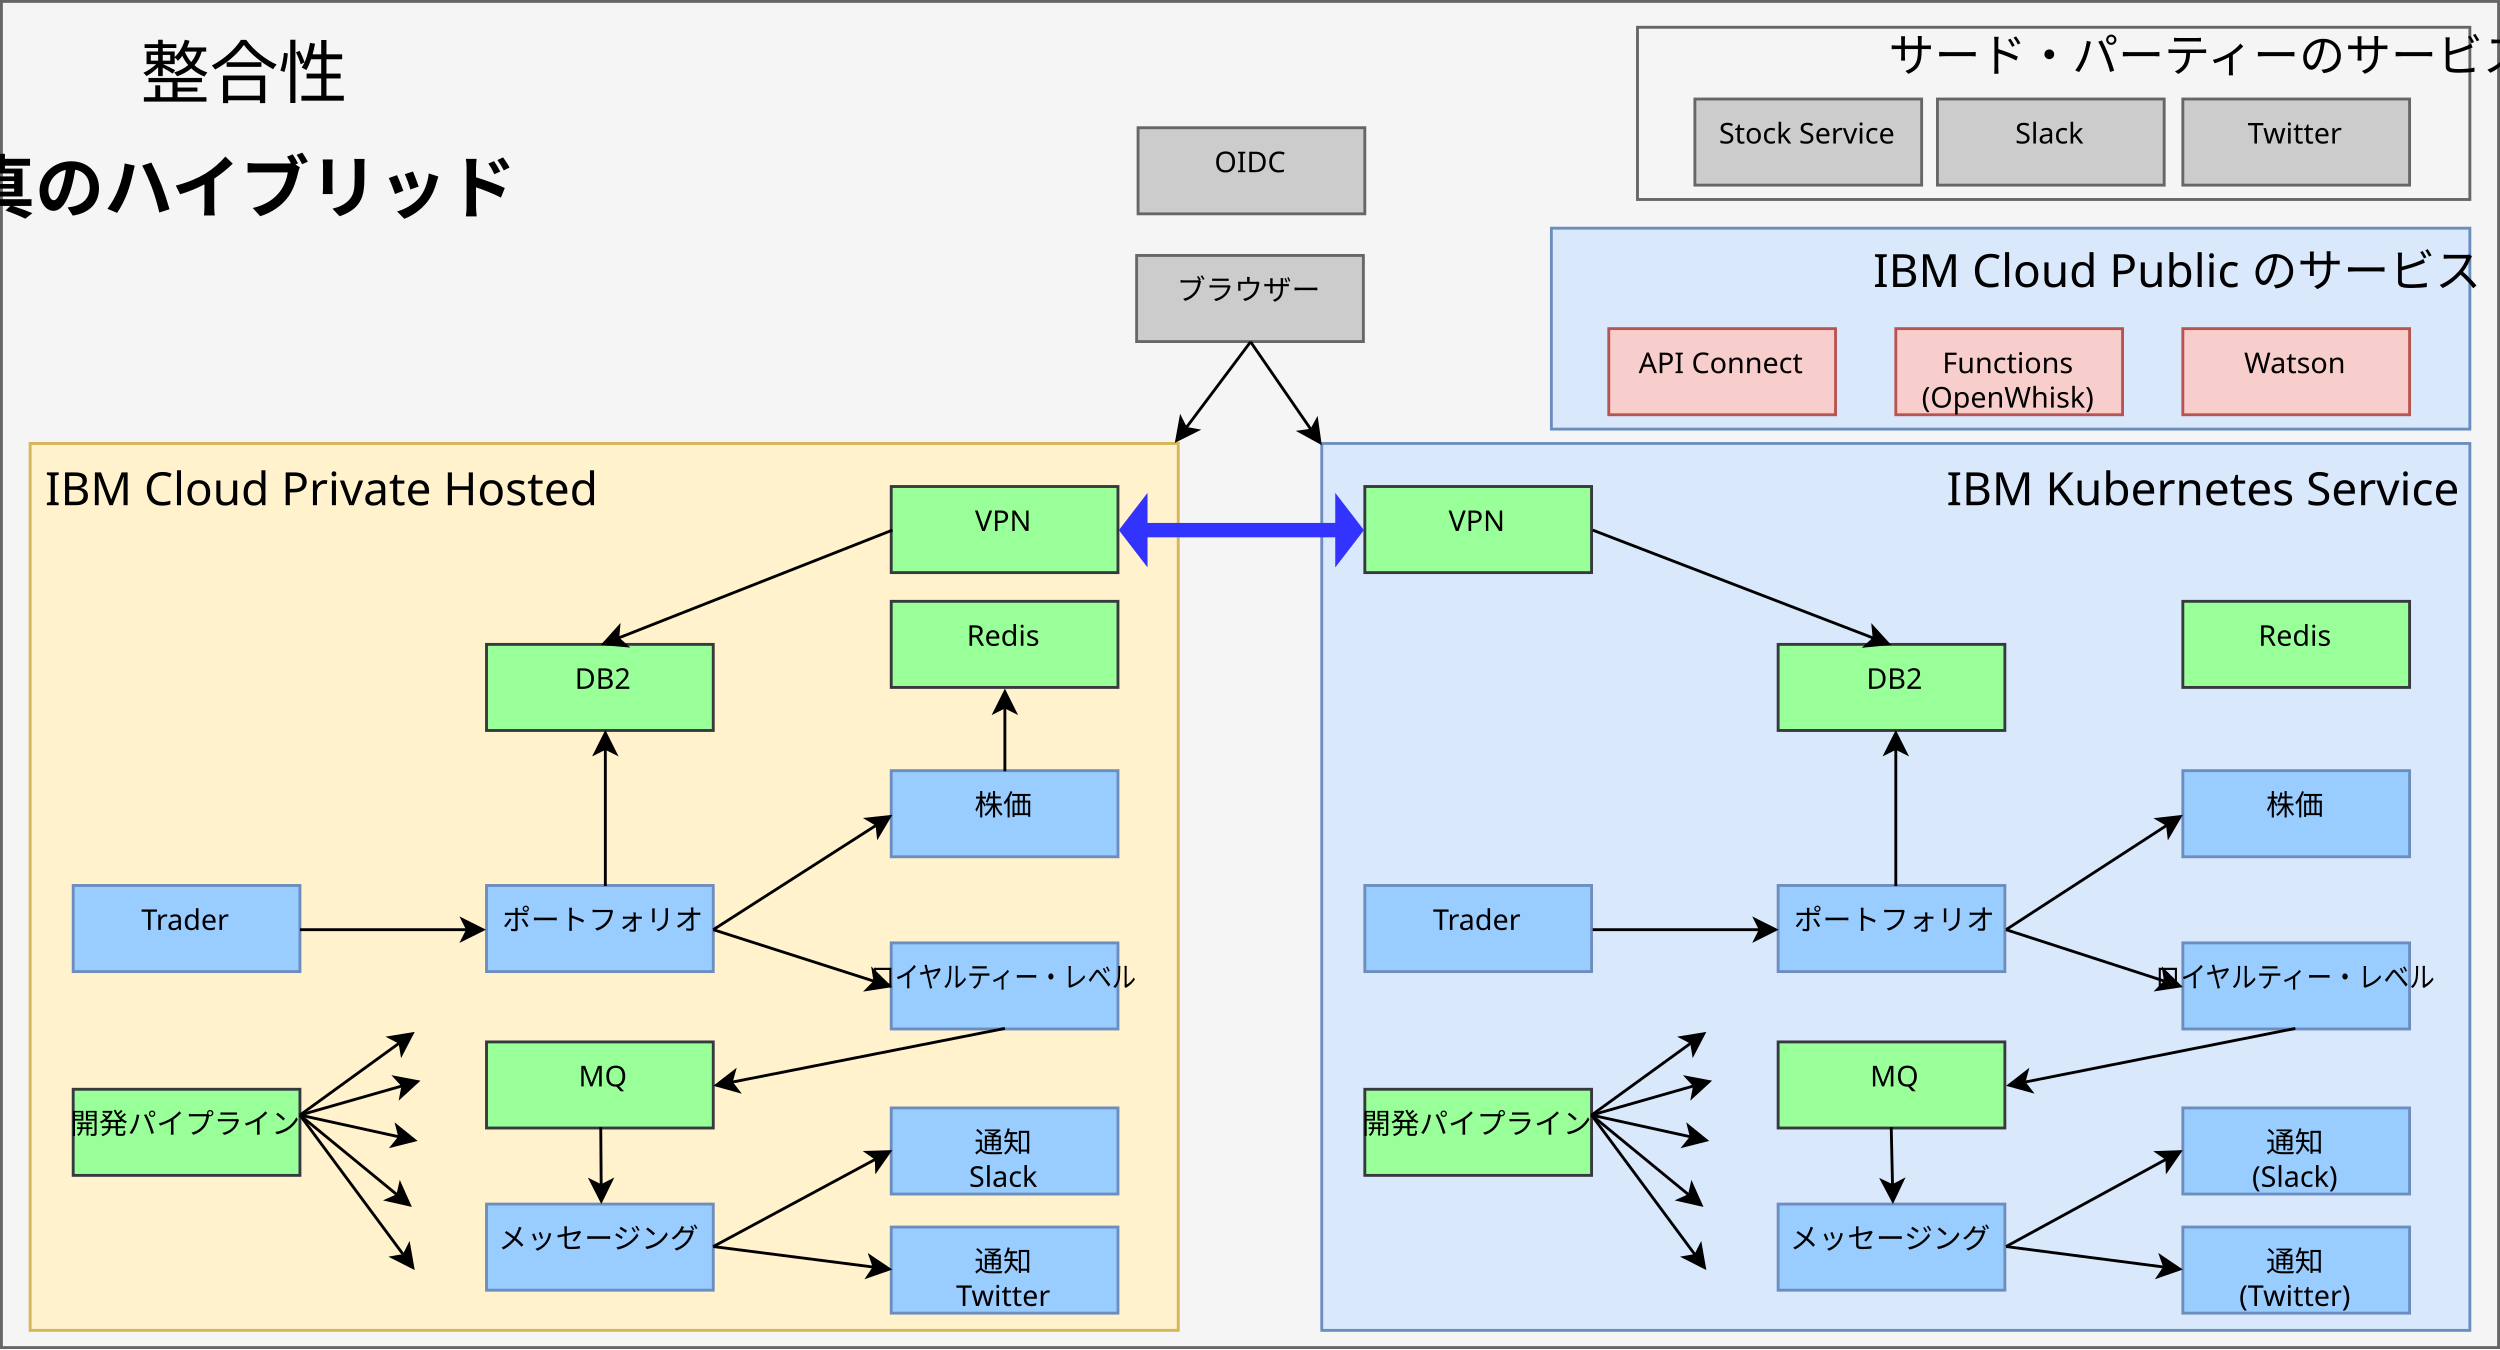
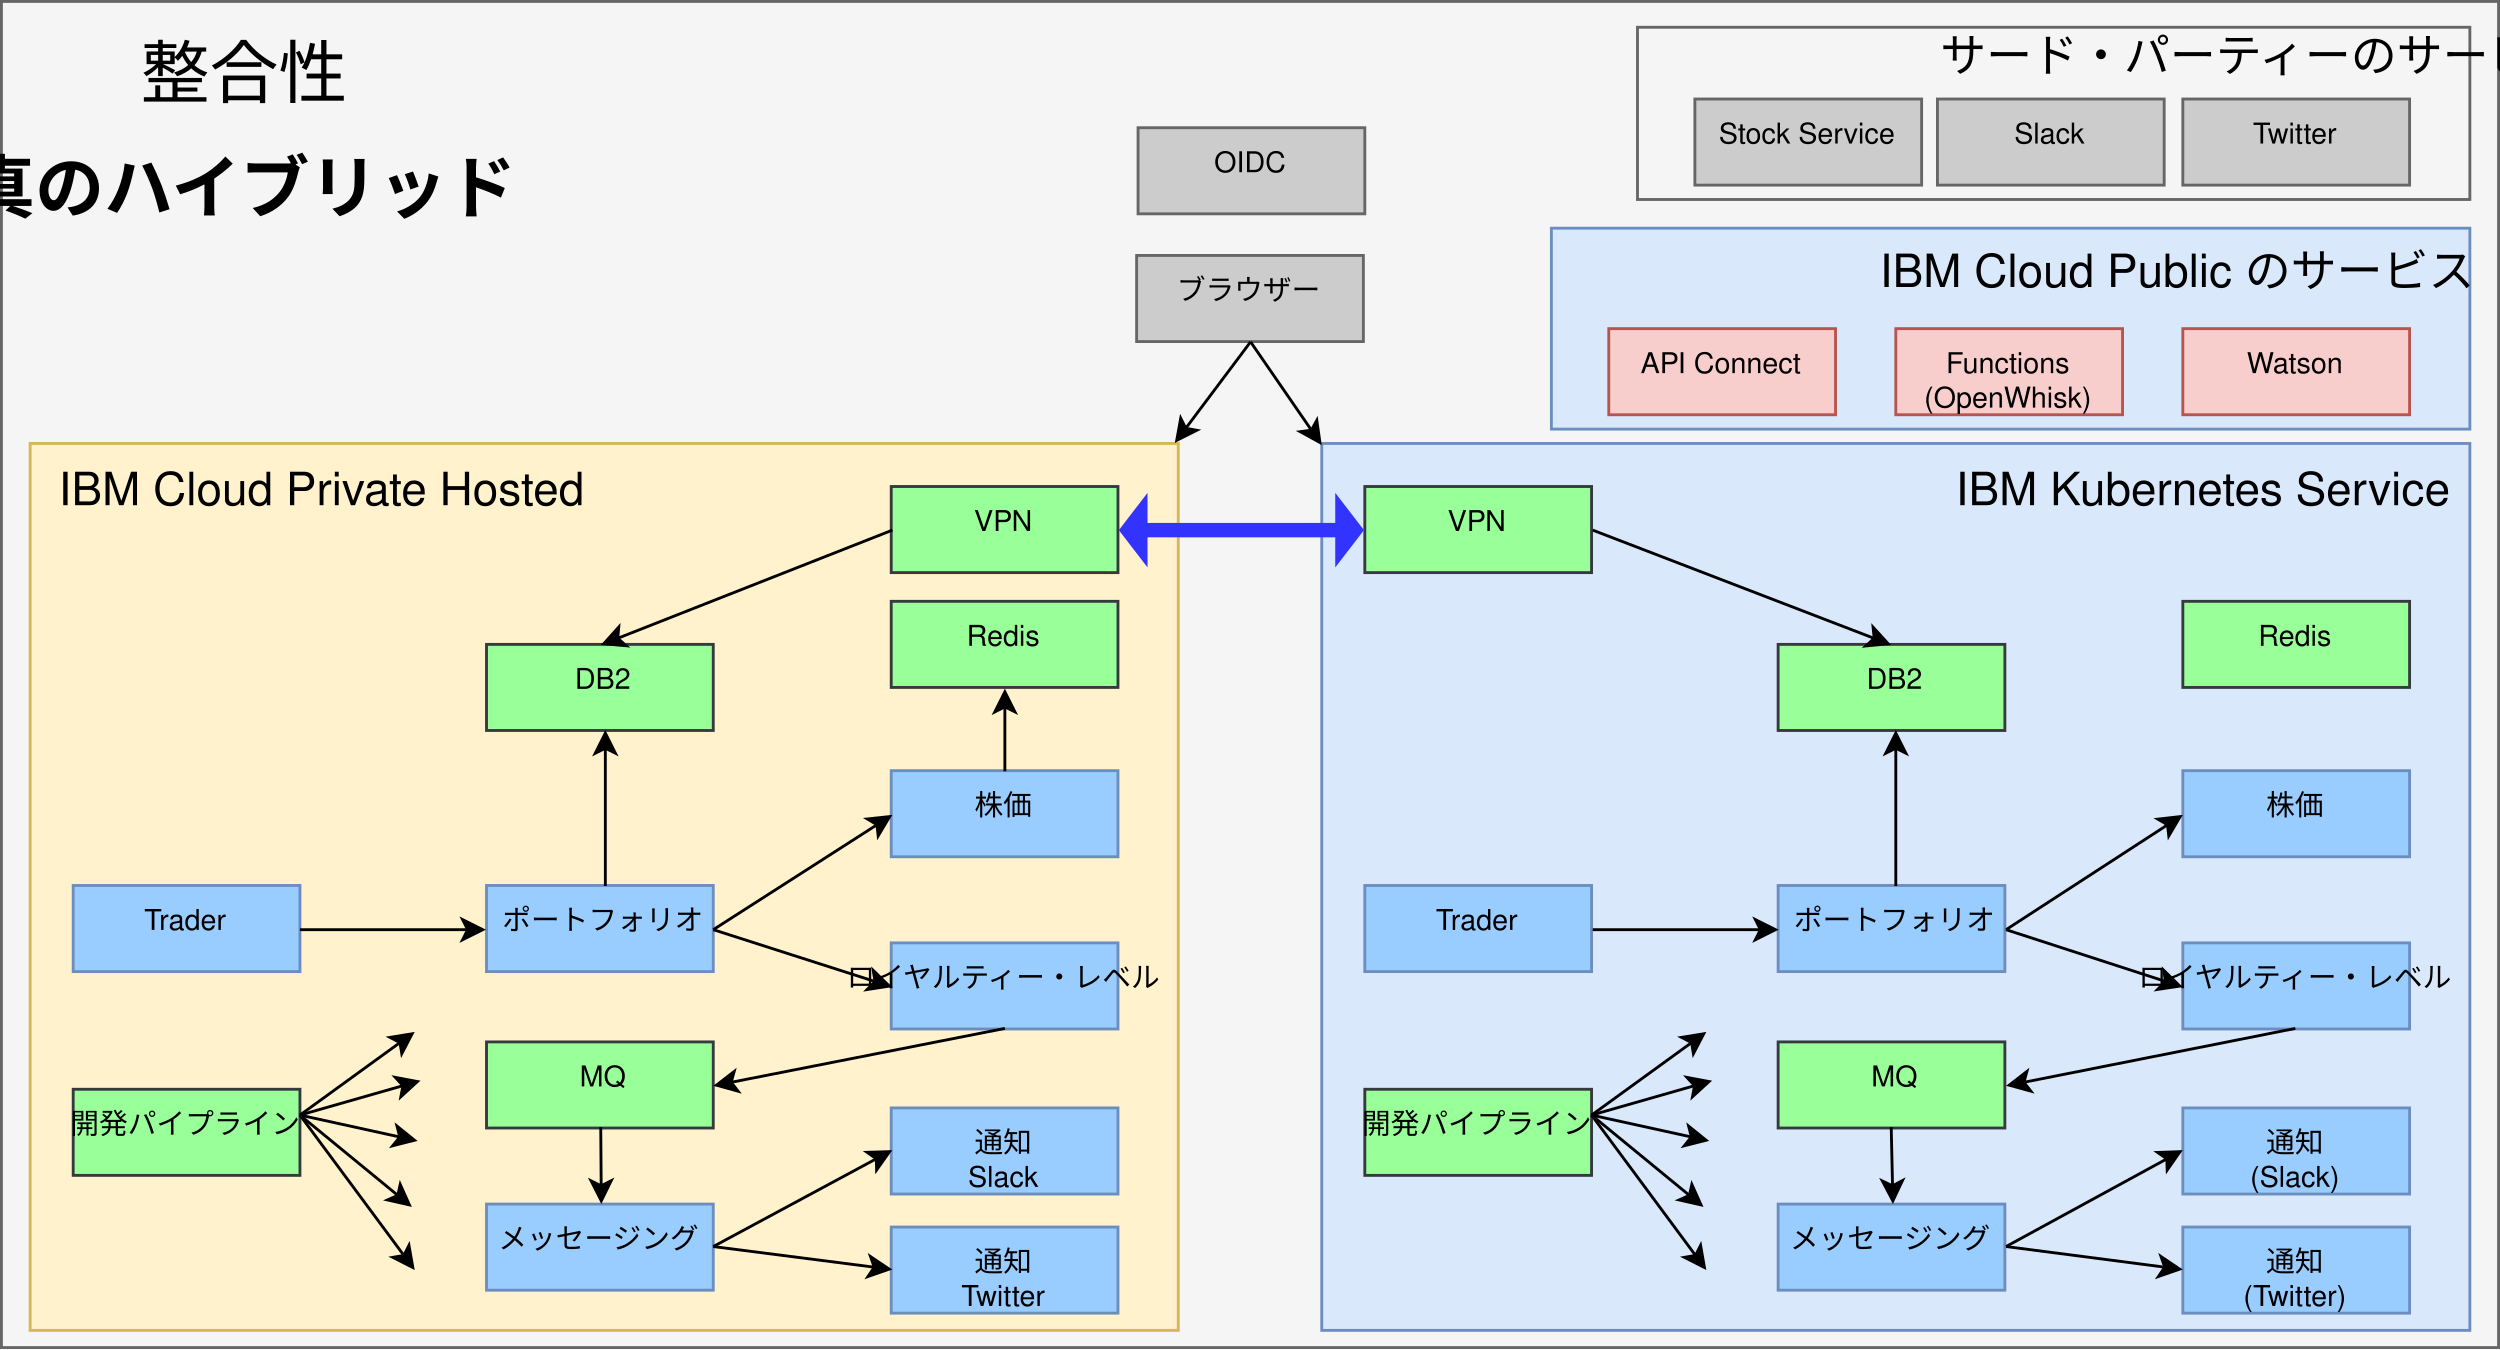
- <svg xmlns="http://www.w3.org/2000/svg" width="871px" height="470px" version="1.1" id="svg382">
-   <defs id="defs386" />
-   <rect style="fill:#f5f5f5;stroke:#666666" y="0.5" x="0.5" id="rect4" pointer-events="none" height="469" width="870" />
-   <g style="font-size:24px;font-family:'MS UI Gothic';text-anchor:middle" id="g8" font-size="24px" transform="translate(0.5,0.5)">
-     <text id="text6" y="33.5" x="84.5">整合性</text>
-   </g>
-   <g style="font-weight:bold;font-size:24px;font-family:'MS UI Gothic';text-anchor:middle" id="g12" font-weight="bold" font-size="24px" transform="translate(0.5,0.5)">
-     <text id="text10" y="73.5" x="83.5">真のハイブリッド</text>
-   </g>
-   <rect style="fill:#fff2cc;stroke:#d6b656" id="rect14" pointer-events="none" height="309" width="400" y="154.5" x="10.5" />
-   <g style="font-size:16px;font-family:'MS UI Gothic';text-anchor:middle" id="g18" font-size="16px" transform="translate(0.5,0.5)">
-     <text id="text16" y="175.5" x="111.5">IBM Cloud Private Hosted</text>
-   </g>
-   <rect style="fill:#99ff99;stroke:#36393d" id="rect20" pointer-events="none" height="30" width="79" y="224.5" x="169.5" />
-   <g style="font-size:10px;font-family:'MS UI Gothic';text-anchor:middle" id="g24" font-size="10px" transform="translate(0.5,0.5)">
-     <text id="text22" y="239.5" x="209.5">DB2</text>
-   </g>
-   <rect style="fill:#99ff99;stroke:#36393d" id="rect26" pointer-events="none" height="30" width="79" y="169.5" x="310.5" />
-   <g style="font-size:10px;font-family:'MS UI Gothic';text-anchor:middle" id="g30" font-size="10px" transform="translate(0.5,0.5)">
-     <text id="text28" y="184.5" x="349">VPN</text>
-   </g>
-   <rect style="fill:#99ff99;stroke:#36393d" id="rect32" pointer-events="none" height="30" width="79" y="209.5" x="310.5" />
-   <g style="font-size:10px;font-family:'MS UI Gothic';text-anchor:middle" id="g36" font-size="10px" transform="translate(0.5,0.5)">
-     <text id="text34" y="224.5" x="349">Redis</text>
-   </g>
-   <rect style="fill:#99ff99;stroke:#36393d" id="rect38" pointer-events="none" height="30" width="79" y="379.5" x="25.5" />
-   <g style="font-size:10px;font-family:'MS UI Gothic';text-anchor:middle" id="g42" font-size="10px" transform="translate(0.5,0.5)">
-     <text id="text40" y="394.5" x="64">開発パイプライン</text>
-   </g>
-   <g id="g50" pointer-events="none" transform="translate(0.5,0.5)">
-     <path style="fill:none;stroke:#000000;stroke-miterlimit:10" id="path44" stroke-miterlimit="10" d="m 310.4,184.2 -95.67,37.67" />
-     <path style="stroke:#000000;stroke-miterlimit:10" id="path46" stroke-miterlimit="10" d="m 209.84,223.79 5.23,-5.82 -0.34,3.9 2.91,2.61 z" />
-     <rect style="fill:#99ff99;stroke:#36393d" id="rect48" height="30" width="79" y="362.5" x="169" />
-   </g>
-   <g style="font-size:10px;font-family:'MS UI Gothic';text-anchor:middle" id="g54" font-size="10px" transform="translate(0.5,0.5)">
-     <text id="text52" y="378" x="209.5">MQ</text>
-   </g>
-   <rect style="fill:#99ccff;stroke:#6c8ebf" id="rect56" pointer-events="none" height="30" width="79" y="308.5" x="25.5" />
-   <g style="font-size:10px;font-family:'MS UI Gothic';text-anchor:middle" id="g60" font-size="10px" transform="translate(0.5,0.5)">
-     <text id="text58" y="323.5" x="64">Trader</text>
-   </g>
-   <rect style="fill:#99ccff;stroke:#6c8ebf" id="rect62" pointer-events="none" height="30" width="79" y="308.5" x="169.5" />
-   <g style="font-size:10px;font-family:'MS UI Gothic';text-anchor:middle" id="g66" font-size="10px" transform="translate(0.5,0.5)">
-     <text id="text64" y="323.5" x="209.5">ポートフォリオ</text>
-   </g>
-   <rect style="fill:#99ccff;stroke:#6c8ebf" id="rect68" pointer-events="none" height="30" width="79" y="419.5" x="169.5" />
-   <g style="font-size:10px;font-family:'MS UI Gothic';text-anchor:middle" id="g72" font-size="10px" transform="translate(0.5,0.5)">
-     <text id="text70" y="434.5" x="208">メッセージング</text>
-   </g>
-   <rect style="fill:#99ccff;stroke:#6c8ebf" id="rect74" pointer-events="none" height="30" width="79" y="268.5" x="310.5" />
-   <g style="font-size:10px;font-family:'MS UI Gothic';text-anchor:middle" id="g78" font-size="10px" transform="translate(0.5,0.5)">
-     <text id="text76" y="283.5" x="349">株価</text>
-   </g>
-   <rect style="fill:#99ccff;stroke:#6c8ebf" id="rect80" pointer-events="none" height="30" width="79" y="328.5" x="310.5" />
-   <g style="font-size:10px;font-family:'MS UI Gothic';text-anchor:middle" id="g84" font-size="10px" transform="matrix(0.8481633,0,0,1,53.53845,0.5)">
-     <text id="text82" y="343.5" x="349">ロイヤルティー・レベル</text>
-   </g>
-   <rect style="fill:#99ccff;stroke:#6c8ebf" id="rect86" pointer-events="none" height="30" width="79" y="386" x="310.5" />
-   <g style="font-size:10px;font-family:'MS UI Gothic';text-anchor:middle" id="g92" font-size="10px" transform="translate(0.5,0.5)">
-     <text id="text88" y="401" x="349">通知</text>
-     <text id="text90" y="413" x="349">Slack</text>
-   </g>
-   <rect style="fill:#99ccff;stroke:#6c8ebf" id="rect94" pointer-events="none" height="30" width="79" y="427.5" x="310.5" />
-   <g style="font-size:10px;font-family:'MS UI Gothic';text-anchor:middle" id="g100" font-size="10px" transform="translate(0.5,0.5)">
-     <text id="text96" y="442.5" x="349">通知</text>
-     <text id="text98" y="454.5" x="349">Twitter</text>
-   </g>
-   <g id="g142" pointer-events="none" transform="translate(0.5,0.5)">
-     <g style="stroke:#000000;stroke-miterlimit:10" id="g138" stroke-miterlimit="10">
-       <path style="fill:none" id="path102" d="m 104,323.4 h 58.43" />
-       <path id="path104" d="m 167.68,323.4 -7,3.5 1.75,-3.5 -1.75,-3.5 z" />
-       <path style="fill:none" id="path106" d="m 248,323.4 57.04,-36.56" />
-       <path id="path108" d="m 309.46,284 -4.01,6.73 -0.41,-3.89 -3.36,-2.01 z" />
-       <path style="fill:none" id="path110" d="m 248,323.4 56.34,18.06" />
-       <path id="path112" d="m 309.34,343.06 -7.74,1.2 2.74,-2.8 -0.6,-3.87 z" />
-       <path style="fill:none" id="path114" d="M 210.4,308.2 V 260.17" />
-       <path id="path116" d="m 210.4,254.92 3.5,7 -3.5,-1.75 -3.5,1.75 z" />
-       <path style="fill:none" id="path118" d="M 349.6,268.2 V 245.77" />
-       <path id="path120" d="m 349.6,240.52 3.5,7 -3.5,-1.75 -3.5,1.75 z" />
-       <path style="fill:none" id="path122" d="m 349.6,357.8 -95.35,18.77" />
-       <path id="path124" d="m 249.1,377.58 6.19,-4.78 -1.04,3.77 2.39,3.1 z" />
-       <path style="fill:none" id="path126" d="m 208.8,392.2 0.15,20.43" />
-       <path id="path128" d="m 208.99,417.88 -3.55,-6.97 3.51,1.72 3.49,-1.77 z" />
-       <path style="fill:none" id="path130" d="m 248,433.8 56.79,-30.58" />
-       <path id="path132" d="m 309.42,400.73 -4.51,6.4 -0.12,-3.91 -3.2,-2.25 z" />
-       <path style="fill:none" id="path134" d="m 248,433.8 56.08,7.19" />
-       <path id="path136" d="m 309.29,441.66 -7.39,2.58 2.18,-3.25 -1.29,-3.69 z" />
-     </g>
-     <rect style="fill:#dae8fc;stroke:#6c8ebf" id="rect140" height="309" width="400" y="154" x="460" />
-   </g>
-   <g style="font-size:16px;font-family:'MS UI Gothic';text-anchor:middle" id="g146" font-size="16px" transform="translate(0.5,0.5)">
-     <text id="text144" y="175.5" x="767">IBM Kubernetes Service</text>
-   </g>
-   <rect style="fill:#99ff99;stroke:#36393d" id="rect148" pointer-events="none" height="30" width="79" y="224.5" x="619.5" />
-   <g style="font-size:10px;font-family:'MS UI Gothic';text-anchor:middle" id="g152" font-size="10px" transform="translate(0.5,0.5)">
-     <text id="text150" y="239.5" x="659.5">DB2</text>
-   </g>
-   <rect style="fill:#99ff99;stroke:#36393d" id="rect154" pointer-events="none" height="30" width="79" y="169.5" x="475.5" />
-   <g style="font-size:10px;font-family:'MS UI Gothic';text-anchor:middle" id="g158" font-size="10px" transform="translate(0.5,0.5)">
-     <text id="text156" y="184.5" x="514">VPN</text>
-   </g>
-   <rect style="fill:#99ff99;stroke:#36393d" id="rect160" pointer-events="none" height="30" width="79" y="209.5" x="760.5" />
-   <g style="font-size:10px;font-family:'MS UI Gothic';text-anchor:middle" id="g164" font-size="10px" transform="translate(0.5,0.5)">
-     <text id="text162" y="224.5" x="799">Redis</text>
-   </g>
-   <rect style="fill:#99ff99;stroke:#36393d" id="rect166" pointer-events="none" height="30" width="79" y="379.5" x="475.5" />
-   <g style="font-size:10px;font-family:'MS UI Gothic';text-anchor:middle" id="g170" font-size="10px" transform="translate(0.5,0.5)">
-     <text id="text168" y="394.5" x="514">開発パイプライン</text>
-   </g>
-   <g id="g178" pointer-events="none" transform="translate(0.5,0.5)">
-     <path style="fill:none;stroke:#000000;stroke-miterlimit:10" id="path172" stroke-miterlimit="10" d="m 554.4,184.2 98.06,37.71" />
-     <path style="stroke:#000000;stroke-miterlimit:10" id="path174" stroke-miterlimit="10" d="m 657.36,223.8 -7.79,0.75 2.89,-2.64 -0.38,-3.89 z" />
-     <rect style="fill:#99ff99;stroke:#36393d" id="rect176" height="30" width="79" y="362.5" x="619" />
-   </g>
-   <g style="font-size:10px;font-family:'MS UI Gothic';text-anchor:middle" id="g182" font-size="10px" transform="translate(0.5,0.5)">
-     <text id="text180" y="378" x="659.5">MQ</text>
-   </g>
-   <rect style="fill:#99ccff;stroke:#6c8ebf" id="rect184" pointer-events="none" height="30" width="79" y="308.5" x="475.5" />
-   <g style="font-size:10px;font-family:'MS UI Gothic';text-anchor:middle" id="g188" font-size="10px" transform="translate(0.5,0.5)">
-     <text id="text186" y="323.5" x="514">Trader</text>
-   </g>
-   <rect style="fill:#99ccff;stroke:#6c8ebf" id="rect190" pointer-events="none" height="30" width="79" y="308.5" x="619.5" />
-   <g style="font-size:10px;font-family:'MS UI Gothic';text-anchor:middle" id="g194" font-size="10px" transform="translate(0.5,0.5)">
-     <text id="text192" y="323.5" x="659.5">ポートフォリオ</text>
-   </g>
-   <rect style="fill:#99ccff;stroke:#6c8ebf" id="rect196" pointer-events="none" height="30" width="79" y="419.5" x="619.5" />
-   <g style="font-size:10px;font-family:'MS UI Gothic';text-anchor:middle" id="g200" font-size="10px" transform="translate(0.5,0.5)">
-     <text id="text198" y="434.5" x="658">メッセージング</text>
-   </g>
-   <rect style="fill:#99ccff;stroke:#6c8ebf" id="rect202" pointer-events="none" height="30" width="79" y="268.5" x="760.5" />
-   <g style="font-size:10px;font-family:'MS UI Gothic';text-anchor:middle" id="g206" font-size="10px" transform="translate(0.5,0.5)">
-     <text id="text204" y="283.5" x="799">株価</text>
-   </g>
-   <rect style="fill:#99ccff;stroke:#6c8ebf" id="rect208" pointer-events="none" height="30" width="79" y="328.5" x="760.5" />
-   <g style="font-size:10px;font-family:'MS UI Gothic';text-anchor:middle" id="g212" font-size="10px" transform="matrix(0.8937143,0,0,1,85.45546,0.5)">
-     <text id="text210" y="343.5" x="799">ロイヤルティー・レベル</text>
-   </g>
-   <rect style="fill:#99ccff;stroke:#6c8ebf" id="rect214" pointer-events="none" height="30" width="79" y="386" x="760.5" />
-   <g style="font-size:10px;font-family:'MS UI Gothic';text-anchor:middle" id="g220" font-size="10px" transform="translate(0.5,0.5)">
-     <text id="text216" y="401" x="799">通知</text>
-     <text id="text218" y="413" x="799">(Slack)</text>
-   </g>
-   <rect style="fill:#99ccff;stroke:#6c8ebf" id="rect222" pointer-events="none" height="30" width="79" y="427.5" x="760.5" />
-   <g style="font-size:10px;font-family:'MS UI Gothic';text-anchor:middle" id="g228" font-size="10px" transform="translate(0.5,0.5)">
-     <text id="text224" y="442.5" x="799">通知</text>
-     <text id="text226" y="454.5" x="799">(Twitter)</text>
-   </g>
-   <g id="g270" pointer-events="none" transform="translate(0.5,0.5)">
-     <g style="stroke:#000000;stroke-miterlimit:10" id="g262" stroke-miterlimit="10">
-       <path style="fill:none" id="path230" d="m 554.4,323.4 h 58.43" />
-       <path id="path232" d="m 618.08,323.4 -7,3.5 1.75,-3.5 -1.75,-3.5 z" />
-       <path style="fill:none" id="path234" d="m 698.4,323.4 56.26,-36.53" />
-       <path id="path236" d="m 759.06,284.01 -3.96,6.75 -0.44,-3.89 -3.37,-1.98 z" />
-       <path style="fill:none" id="path238" d="m 698.4,323.4 55.54,18.03" />
-       <path id="path240" d="m 758.94,343.05 -7.74,1.17 2.74,-2.79 -0.58,-3.87 z" />
-       <path style="fill:none" id="path242" d="M 660,308.2 V 260.17" />
-       <path id="path244" d="m 660,254.92 3.5,7 -3.5,-1.75 -3.5,1.75 z" />
-       <path style="fill:none" id="path246" d="m 799.2,357.8 -94.55,18.76" />
-       <path id="path248" d="m 699.5,377.58 6.18,-4.79 -1.03,3.77 2.39,3.09 z" />
-       <path style="fill:none" id="path250" d="m 658.4,392.2 0.46,20.43" />
-       <path id="path252" d="m 658.97,417.88 -3.65,-6.92 3.54,1.67 3.46,-1.82 z" />
-       <path style="fill:none" id="path254" d="m 698.4,433.8 56.01,-30.55" />
-       <path id="path256" d="m 759.02,400.74 -4.47,6.42 -0.14,-3.91 -3.21,-2.24 z" />
-       <path style="fill:none" id="path258" d="m 698.4,433.8 55.29,7.18" />
-       <path id="path260" d="m 758.89,441.66 -7.39,2.57 2.19,-3.25 -1.29,-3.7 z" />
-     </g>
-     <path style="fill:#3333ff" id="path264" d="m 399.3,186.7 v 10.5 l -10,-13 10,-13 v 10.5 h 65.4 v -10.5 l 10,13 -10,13 v -10.5 z" />
-     <rect style="fill:#f5f5f5;stroke:#666666" id="rect266" height="60" width="290" y="9" x="570" />
-     <rect style="fill:#dae8fc;stroke:#6c8ebf" id="rect268" height="70" width="320" y="79" x="540" />
-   </g>
-   <g style="font-size:16px;font-family:'MS UI Gothic';text-anchor:middle" id="g274" font-size="16px" transform="translate(0.5,0.5)">
-     <text id="text272" y="99.5" x="758">IBM Cloud Public のサービス</text>
-   </g>
-   <g style="font-size:16px;font-family:'MS UI Gothic';text-anchor:middle" id="g278" font-size="16px" transform="translate(-17.5,0.5)">
-     <text id="text276" y="24.5" x="787">サード・パーティーのサービス</text>
-   </g>
-   <rect style="fill:#f8cecc;stroke:#b85450" id="rect280" pointer-events="none" height="30" width="79" y="114.5" x="760.5" />
-   <g style="font-size:10px;font-family:'MS UI Gothic';text-anchor:middle" id="g284" font-size="10px" transform="translate(0.5,0.5)">
-     <text id="text282" y="129.5" x="799">Watson</text>
-   </g>
-   <rect style="fill:#f8cecc;stroke:#b85450" id="rect286" pointer-events="none" height="30" width="79" y="114.5" x="660.5" />
-   <g style="font-size:10px;font-family:'MS UI Gothic';text-anchor:middle" id="g292" font-size="10px" transform="translate(0.5,0.5)">
-     <text id="text288" y="129.5" x="699">Functions</text>
-     <text id="text290" y="141.5" x="699">(OpenWhisk)</text>
-   </g>
-   <rect style="fill:#f8cecc;stroke:#b85450" id="rect294" pointer-events="none" height="30" width="79" y="114.5" x="560.5" />
-   <g style="font-size:10px;font-family:'MS UI Gothic';text-anchor:middle" id="g298" font-size="10px" transform="translate(0.5,0.5)">
-     <text id="text296" y="129.5" x="599">API Connect</text>
-   </g>
-   <rect style="fill:#cccccc;stroke:#666666" id="rect300" pointer-events="none" height="30" width="79" y="34.5" x="760.5" />
-   <g style="font-size:10px;font-family:'MS UI Gothic';text-anchor:middle" id="g304" font-size="10px" transform="translate(0.5,0.5)">
-     <text id="text302" y="49.5" x="799">Twitter</text>
-   </g>
-   <rect style="fill:#cccccc;stroke:#666666" id="rect306" pointer-events="none" height="30" width="79" y="34.5" x="675" />
-   <g style="font-size:10px;font-family:'MS UI Gothic';text-anchor:middle" id="g310" font-size="10px" transform="translate(0.5,0.5)">
-     <text id="text308" y="49.5" x="713.5">Slack</text>
-   </g>
-   <rect style="fill:#cccccc;stroke:#666666" id="rect312" pointer-events="none" height="30" width="79" y="34.5" x="590.5" />
-   <g style="font-size:10px;font-family:'MS UI Gothic';text-anchor:middle" id="g316" font-size="10px" transform="translate(0.5,0.5)">
-     <text id="text314" y="49.5" x="629">Stock Service</text>
-   </g>
-   <rect style="fill:#cccccc;stroke:#666666" id="rect318" pointer-events="none" height="30" width="79" y="89" x="396" />
-   <g style="font-size:10px;font-family:'MS UI Gothic';text-anchor:middle" id="g322" font-size="10px" transform="translate(0.5,0.5)">
-     <text id="text320" y="104" x="434.5">ブラウザー</text>
-   </g>
-   <rect style="fill:#cccccc;stroke:#666666" id="rect324" pointer-events="none" height="30" width="79" y="44.5" x="396.5" />
-   <g style="font-size:10px;font-family:'MS UI Gothic';text-anchor:middle" id="g328" font-size="10px" transform="translate(0.5,0.5)">
-     <text id="text326" y="59.5" x="435">OIDC</text>
-   </g>
-   <g style="stroke:#000000;stroke-miterlimit:10" id="g378" stroke-miterlimit="10" pointer-events="none" transform="translate(0.5,0.5)">
-     <path style="fill:none" id="path330" d="m 435.2,118.6 -22.58,30.11" />
-     <path id="path332" d="m 409.47,152.91 1.4,-7.7 1.75,3.5 3.85,0.7 z" />
-     <path style="fill:none" id="path334" d="m 435.2,118.6 21.19,30.76" />
-     <path id="path336" d="m 459.37,153.68 -6.86,-3.78 3.88,-0.54 1.89,-3.43 z" />
-     <path style="fill:none" id="path338" d="m 104,388 34.78,7.63" />
-     <path id="path340" d="m 143.91,396.76 -7.59,1.92 2.46,-3.05 -0.96,-3.79 z" />
-     <path style="fill:none" id="path342" d="m 104,388 34.08,27.96" />
-     <path id="path344" d="m 142.14,419.29 -7.64,-1.73 3.58,-1.6 0.86,-3.82 z" />
-     <path style="fill:none" id="path346" d="m 104,388 36.21,48.88" />
-     <path id="path348" d="m 143.33,441.1 -6.97,-3.54 3.85,-0.68 1.77,-3.49 z" />
-     <path style="fill:none" id="path350" d="m 104,388 35.88,-10.25" />
-     <path id="path352" d="m 144.93,376.31 -5.77,5.29 0.72,-3.85 -2.65,-2.89 z" />
-     <path style="fill:none" id="path354" d="m 104,388 34.84,-25.26" />
-     <path id="path356" d="m 143.09,359.66 -3.61,6.94 -0.64,-3.86 -3.47,-1.81 z" />
-     <path style="fill:none" id="path358" d="m 554,388 34.78,7.63" />
-     <path id="path360" d="m 593.91,396.76 -7.59,1.92 2.46,-3.05 -0.96,-3.79 z" />
-     <path style="fill:none" id="path362" d="m 554,388 34.08,27.96" />
-     <path id="path364" d="m 592.14,419.29 -7.64,-1.73 3.58,-1.6 0.86,-3.82 z" />
-     <path style="fill:none" id="path366" d="m 554,388 36.21,48.88" />
-     <path id="path368" d="m 593.33,441.1 -6.97,-3.54 3.85,-0.68 1.77,-3.49 z" />
-     <path style="fill:none" id="path370" d="m 554,388 35.88,-10.25" />
-     <path id="path372" d="m 594.93,376.31 -5.77,5.29 0.72,-3.85 -2.65,-2.89 z" />
-     <path style="fill:none" id="path374" d="m 554,388 34.84,-25.26" />
-     <path id="path376" d="m 593.09,359.66 -3.61,6.94 -0.64,-3.86 -3.47,-1.81 z" />
+ <svg xmlns="http://www.w3.org/2000/svg" width="871px" height="470px" version="1.1">
+   <g transform="translate(.5 .5)">
+     <rect width="870" height="469" fill="#f5f5f5" pointer-events="none" stroke="#666" />
+     <g font-family="Helvetica" font-size="24px" text-anchor="middle">
+       <text x="84.5" y="33.5">整合性</text>
+     </g>
+     <g font-family="Helvetica" font-size="24px" font-weight="bold" text-anchor="middle">
+       <text x="83.5" y="73.5">真のハイブリッド</text>
+     </g>
+     <rect x="10" y="154" width="400" height="309" fill="#fff2cc" pointer-events="none" stroke="#d6b656" />
+     <g font-family="Helvetica" font-size="16px" text-anchor="middle">
+       <text x="111.5" y="175.5">IBM Cloud Private Hosted</text>
+     </g>
+     <rect x="169" y="224" width="79" height="30" fill="#9f9" pointer-events="none" stroke="#36393d" />
+     <g font-family="Helvetica" font-size="10px" text-anchor="middle">
+       <text x="209.5" y="239.5">DB2</text>
+     </g>
+     <rect x="310" y="169" width="79" height="30" fill="#9f9" pointer-events="none" stroke="#36393d" />
+     <g font-family="Helvetica" font-size="10px" text-anchor="middle">
+       <text x="349" y="184.5">VPN</text>
+     </g>
+     <rect x="310" y="209" width="79" height="30" fill="#9f9" pointer-events="none" stroke="#36393d" />
+     <g font-family="Helvetica" font-size="10px" text-anchor="middle">
+       <text x="349" y="224.5">Redis</text>
+     </g>
+     <rect x="25" y="379" width="79" height="30" fill="#9f9" pointer-events="none" stroke="#36393d" />
+     <g font-family="Helvetica" font-size="10px" text-anchor="middle">
+       <text x="64" y="394.5">開発パイプライン</text>
+     </g>
+     <g pointer-events="none">
+       <path d="m310.4 184.2-95.67 37.67" fill="none" stroke="#000" stroke-miterlimit="10" />
+       <path d="m209.84 223.79 5.23-5.82-0.34 3.9 2.91 2.61z" stroke="#000" stroke-miterlimit="10" />
+       <rect x="169" y="362.5" width="79" height="30" fill="#9f9" stroke="#36393d" />
+     </g>
+     <g font-family="Helvetica" font-size="10px" text-anchor="middle">
+       <text x="209.5" y="378">MQ</text>
+     </g>
+     <rect x="25" y="308" width="79" height="30" fill="#9cf" pointer-events="none" stroke="#6c8ebf" />
+     <g font-family="Helvetica" font-size="10px" text-anchor="middle">
+       <text x="64" y="323.5">Trader</text>
+     </g>
+     <rect x="169" y="308" width="79" height="30" fill="#9cf" pointer-events="none" stroke="#6c8ebf" />
+     <g font-family="Helvetica" font-size="10px" text-anchor="middle">
+       <text x="209.5" y="323.5">ポートフォリオ</text>
+     </g>
+     <rect x="169" y="419" width="79" height="30" fill="#9cf" pointer-events="none" stroke="#6c8ebf" />
+     <g font-family="Helvetica" font-size="10px" text-anchor="middle">
+       <text x="208" y="434.5">メッセージング</text>
+     </g>
+     <rect x="310" y="268" width="79" height="30" fill="#9cf" pointer-events="none" stroke="#6c8ebf" />
+     <g font-family="Helvetica" font-size="10px" text-anchor="middle">
+       <text x="349" y="283.5">株価</text>
+     </g>
+     <rect x="310" y="328" width="79" height="30" fill="#9cf" pointer-events="none" stroke="#6c8ebf" />
+     <g font-family="Helvetica" font-size="10px" text-anchor="middle">
+       <text x="349" y="343.5">ロイヤルティー・レベル</text>
+     </g>
+     <rect x="310" y="385.5" width="79" height="30" fill="#9cf" pointer-events="none" stroke="#6c8ebf" />
+     <g font-family="Helvetica" font-size="10px" text-anchor="middle">
+       <text x="349" y="401">通知</text>
+       <text x="349" y="413">Slack</text>
+     </g>
+     <rect x="310" y="427" width="79" height="30" fill="#9cf" pointer-events="none" stroke="#6c8ebf" />
+     <g font-family="Helvetica" font-size="10px" text-anchor="middle">
+       <text x="349" y="442.5">通知</text>
+       <text x="349" y="454.5">Twitter</text>
+     </g>
+     <g pointer-events="none">
+       <g stroke="#000" stroke-miterlimit="10">
+         <path d="m104 323.4h58.43" fill="none" />
+         <path d="m167.68 323.4-7 3.5 1.75-3.5-1.75-3.5z" />
+         <path d="m248 323.4 57.04-36.56" fill="none" />
+         <path d="m309.46 284-4.01 6.73-0.41-3.89-3.36-2.01z" />
+         <path d="m248 323.4 56.34 18.06" fill="none" />
+         <path d="m309.34 343.06-7.74 1.2 2.74-2.8-0.6-3.87z" />
+         <path d="m210.4 308.2v-48.03" fill="none" />
+         <path d="m210.4 254.92 3.5 7-3.5-1.75-3.5 1.75z" />
+         <path d="m349.6 268.2v-22.43" fill="none" />
+         <path d="m349.6 240.52 3.5 7-3.5-1.75-3.5 1.75z" />
+         <path d="m349.6 357.8-95.35 18.77" fill="none" />
+         <path d="m249.1 377.58 6.19-4.78-1.04 3.77 2.39 3.1z" />
+         <path d="m208.8 392.2 0.15 20.43" fill="none" />
+         <path d="m208.99 417.88-3.55-6.97 3.51 1.72 3.49-1.77z" />
+         <path d="m248 433.8 56.79-30.58" fill="none" />
+         <path d="m309.42 400.73-4.51 6.4-0.12-3.91-3.2-2.25z" />
+         <path d="m248 433.8 56.08 7.19" fill="none" />
+         <path d="m309.29 441.66-7.39 2.58 2.18-3.25-1.29-3.69z" />
+       </g>
+       <rect x="460" y="154" width="400" height="309" fill="#dae8fc" stroke="#6c8ebf" />
+     </g>
+     <g font-family="Helvetica" font-size="16px" text-anchor="middle">
+       <text x="767" y="175.5">IBM Kubernetes Service</text>
+     </g>
+     <rect x="619" y="224" width="79" height="30" fill="#9f9" pointer-events="none" stroke="#36393d" />
+     <g font-family="Helvetica" font-size="10px" text-anchor="middle">
+       <text x="659.5" y="239.5">DB2</text>
+     </g>
+     <rect x="475" y="169" width="79" height="30" fill="#9f9" pointer-events="none" stroke="#36393d" />
+     <g font-family="Helvetica" font-size="10px" text-anchor="middle">
+       <text x="514" y="184.5">VPN</text>
+     </g>
+     <rect x="760" y="209" width="79" height="30" fill="#9f9" pointer-events="none" stroke="#36393d" />
+     <g font-family="Helvetica" font-size="10px" text-anchor="middle">
+       <text x="799" y="224.5">Redis</text>
+     </g>
+     <rect x="475" y="379" width="79" height="30" fill="#9f9" pointer-events="none" stroke="#36393d" />
+     <g font-family="Helvetica" font-size="10px" text-anchor="middle">
+       <text x="514" y="394.5">開発パイプライン</text>
+     </g>
+     <g pointer-events="none">
+       <path d="m554.4 184.2 98.06 37.71" fill="none" stroke="#000" stroke-miterlimit="10" />
+       <path d="m657.36 223.8-7.79 0.75 2.89-2.64-0.38-3.89z" stroke="#000" stroke-miterlimit="10" />
+       <rect x="619" y="362.5" width="79" height="30" fill="#9f9" stroke="#36393d" />
+     </g>
+     <g font-family="Helvetica" font-size="10px" text-anchor="middle">
+       <text x="659.5" y="378">MQ</text>
+     </g>
+     <rect x="475" y="308" width="79" height="30" fill="#9cf" pointer-events="none" stroke="#6c8ebf" />
+     <g font-family="Helvetica" font-size="10px" text-anchor="middle">
+       <text x="514" y="323.5">Trader</text>
+     </g>
+     <rect x="619" y="308" width="79" height="30" fill="#9cf" pointer-events="none" stroke="#6c8ebf" />
+     <g font-family="Helvetica" font-size="10px" text-anchor="middle">
+       <text x="659.5" y="323.5">ポートフォリオ</text>
+     </g>
+     <rect x="619" y="419" width="79" height="30" fill="#9cf" pointer-events="none" stroke="#6c8ebf" />
+     <g font-family="Helvetica" font-size="10px" text-anchor="middle">
+       <text x="658" y="434.5">メッセージング</text>
+     </g>
+     <rect x="760" y="268" width="79" height="30" fill="#9cf" pointer-events="none" stroke="#6c8ebf" />
+     <g font-family="Helvetica" font-size="10px" text-anchor="middle">
+       <text x="799" y="283.5">株価</text>
+     </g>
+     <rect x="760" y="328" width="79" height="30" fill="#9cf" pointer-events="none" stroke="#6c8ebf" />
+     <g font-family="Helvetica" font-size="10px" text-anchor="middle">
+       <text x="799" y="343.5">ロイヤルティー・レベル</text>
+     </g>
+     <rect x="760" y="385.5" width="79" height="30" fill="#9cf" pointer-events="none" stroke="#6c8ebf" />
+     <g font-family="Helvetica" font-size="10px" text-anchor="middle">
+       <text x="799" y="401">通知</text>
+       <text x="799" y="413">(Slack)</text>
+     </g>
+     <rect x="760" y="427" width="79" height="30" fill="#9cf" pointer-events="none" stroke="#6c8ebf" />
+     <g font-family="Helvetica" font-size="10px" text-anchor="middle">
+       <text x="799" y="442.5">通知</text>
+       <text x="799" y="454.5">(Twitter)</text>
+     </g>
+     <g pointer-events="none">
+       <g stroke="#000" stroke-miterlimit="10">
+         <path d="m554.4 323.4h58.43" fill="none" />
+         <path d="m618.08 323.4-7 3.5 1.75-3.5-1.75-3.5z" />
+         <path d="m698.4 323.4 56.26-36.53" fill="none" />
+         <path d="m759.06 284.01-3.96 6.75-0.44-3.89-3.37-1.98z" />
+         <path d="m698.4 323.4 55.54 18.03" fill="none" />
+         <path d="m758.94 343.05-7.74 1.17 2.74-2.79-0.58-3.87z" />
+         <path d="m660 308.2v-48.03" fill="none" />
+         <path d="m660 254.92 3.5 7-3.5-1.75-3.5 1.75z" />
+         <path d="m799.2 357.8-94.55 18.76" fill="none" />
+         <path d="m699.5 377.58 6.18-4.79-1.03 3.77 2.39 3.09z" />
+         <path d="m658.4 392.2 0.46 20.43" fill="none" />
+         <path d="m658.97 417.88-3.65-6.92 3.54 1.67 3.46-1.82z" />
+         <path d="m698.4 433.8 56.01-30.55" fill="none" />
+         <path d="m759.02 400.74-4.47 6.42-0.14-3.91-3.21-2.24z" />
+         <path d="m698.4 433.8 55.29 7.18" fill="none" />
+         <path d="m758.89 441.66-7.39 2.57 2.19-3.25-1.29-3.7z" />
+       </g>
+       <path d="m399.3 186.7v10.5l-10-13 10-13v10.5h65.4v-10.5l10 13-10 13v-10.5z" fill="#33f" />
+       <rect x="570" y="9" width="290" height="60" fill="#f5f5f5" stroke="#666" />
+       <rect x="540" y="79" width="320" height="70" fill="#dae8fc" stroke="#6c8ebf" />
+     </g>
+     <g font-family="Helvetica" font-size="16px" text-anchor="middle">
+       <text x="758" y="99.5">IBM Cloud Public のサービス</text>
+     </g>
+     <g font-family="Helvetica" font-size="16px" text-anchor="middle">
+       <text x="787" y="24.5">サード・パーティーのサービス</text>
+     </g>
+     <rect x="760" y="114" width="79" height="30" fill="#f8cecc" pointer-events="none" stroke="#b85450" />
+     <g font-family="Helvetica" font-size="10px" text-anchor="middle">
+       <text x="799" y="129.5">Watson</text>
+     </g>
+     <rect x="660" y="114" width="79" height="30" fill="#f8cecc" pointer-events="none" stroke="#b85450" />
+     <g font-family="Helvetica" font-size="10px" text-anchor="middle">
+       <text x="699" y="129.5">Functions</text>
+       <text x="699" y="141.5">(OpenWhisk)</text>
+     </g>
+     <rect x="560" y="114" width="79" height="30" fill="#f8cecc" pointer-events="none" stroke="#b85450" />
+     <g font-family="Helvetica" font-size="10px" text-anchor="middle">
+       <text x="599" y="129.5">API Connect</text>
+     </g>
+     <rect x="760" y="34" width="79" height="30" fill="#ccc" pointer-events="none" stroke="#666" />
+     <g font-family="Helvetica" font-size="10px" text-anchor="middle">
+       <text x="799" y="49.5">Twitter</text>
+     </g>
+     <rect x="674.5" y="34" width="79" height="30" fill="#ccc" pointer-events="none" stroke="#666" />
+     <g font-family="Helvetica" font-size="10px" text-anchor="middle">
+       <text x="713.5" y="49.5">Slack</text>
+     </g>
+     <rect x="590" y="34" width="79" height="30" fill="#ccc" pointer-events="none" stroke="#666" />
+     <g font-family="Helvetica" font-size="10px" text-anchor="middle">
+       <text x="629" y="49.5">Stock Service</text>
+     </g>
+     <rect x="395.5" y="88.5" width="79" height="30" fill="#ccc" pointer-events="none" stroke="#666" />
+     <g font-family="Helvetica" font-size="10px" text-anchor="middle">
+       <text x="434.5" y="104">ブラウザー</text>
+     </g>
+     <rect x="396" y="44" width="79" height="30" fill="#ccc" pointer-events="none" stroke="#666" />
+     <g font-family="Helvetica" font-size="10px" text-anchor="middle">
+       <text x="435" y="59.5">OIDC</text>
+     </g>
+     <g pointer-events="none" stroke="#000" stroke-miterlimit="10">
+       <path d="m435.2 118.6-22.58 30.11" fill="none" />
+       <path d="m409.47 152.91 1.4-7.7 1.75 3.5 3.85 0.7z" />
+       <path d="m435.2 118.6 21.19 30.76" fill="none" />
+       <path d="m459.37 153.68-6.86-3.78 3.88-0.54 1.89-3.43z" />
+       <path d="m104 388 34.78 7.63" fill="none" />
+       <path d="m143.91 396.76-7.59 1.92 2.46-3.05-0.96-3.79z" />
+       <path d="m104 388 34.08 27.96" fill="none" />
+       <path d="m142.14 419.29-7.64-1.73 3.58-1.6 0.86-3.82z" />
+       <path d="m104 388 36.21 48.88" fill="none" />
+       <path d="m143.33 441.1-6.97-3.54 3.85-0.68 1.77-3.49z" />
+       <path d="m104 388 35.88-10.25" fill="none" />
+       <path d="m144.93 376.31-5.77 5.29 0.72-3.85-2.65-2.89z" />
+       <path d="m104 388 34.84-25.26" fill="none" />
+       <path d="m143.09 359.66-3.61 6.94-0.64-3.86-3.47-1.81z" />
+       <path d="m554 388 34.78 7.63" fill="none" />
+       <path d="m593.91 396.76-7.59 1.92 2.46-3.05-0.96-3.79z" />
+       <path d="m554 388 34.08 27.96" fill="none" />
+       <path d="m592.14 419.29-7.64-1.73 3.58-1.6 0.86-3.82z" />
+       <path d="m554 388 36.21 48.88" fill="none" />
+       <path d="m593.33 441.1-6.97-3.54 3.85-0.68 1.77-3.49z" />
+       <path d="m554 388 35.88-10.25" fill="none" />
+       <path d="m594.93 376.31-5.77 5.29 0.72-3.85-2.65-2.89z" />
+       <path d="m554 388 34.84-25.26" fill="none" />
+       <path d="m593.09 359.66-3.61 6.94-0.64-3.86-3.47-1.81z" />
+     </g>
  </g>
</svg>
